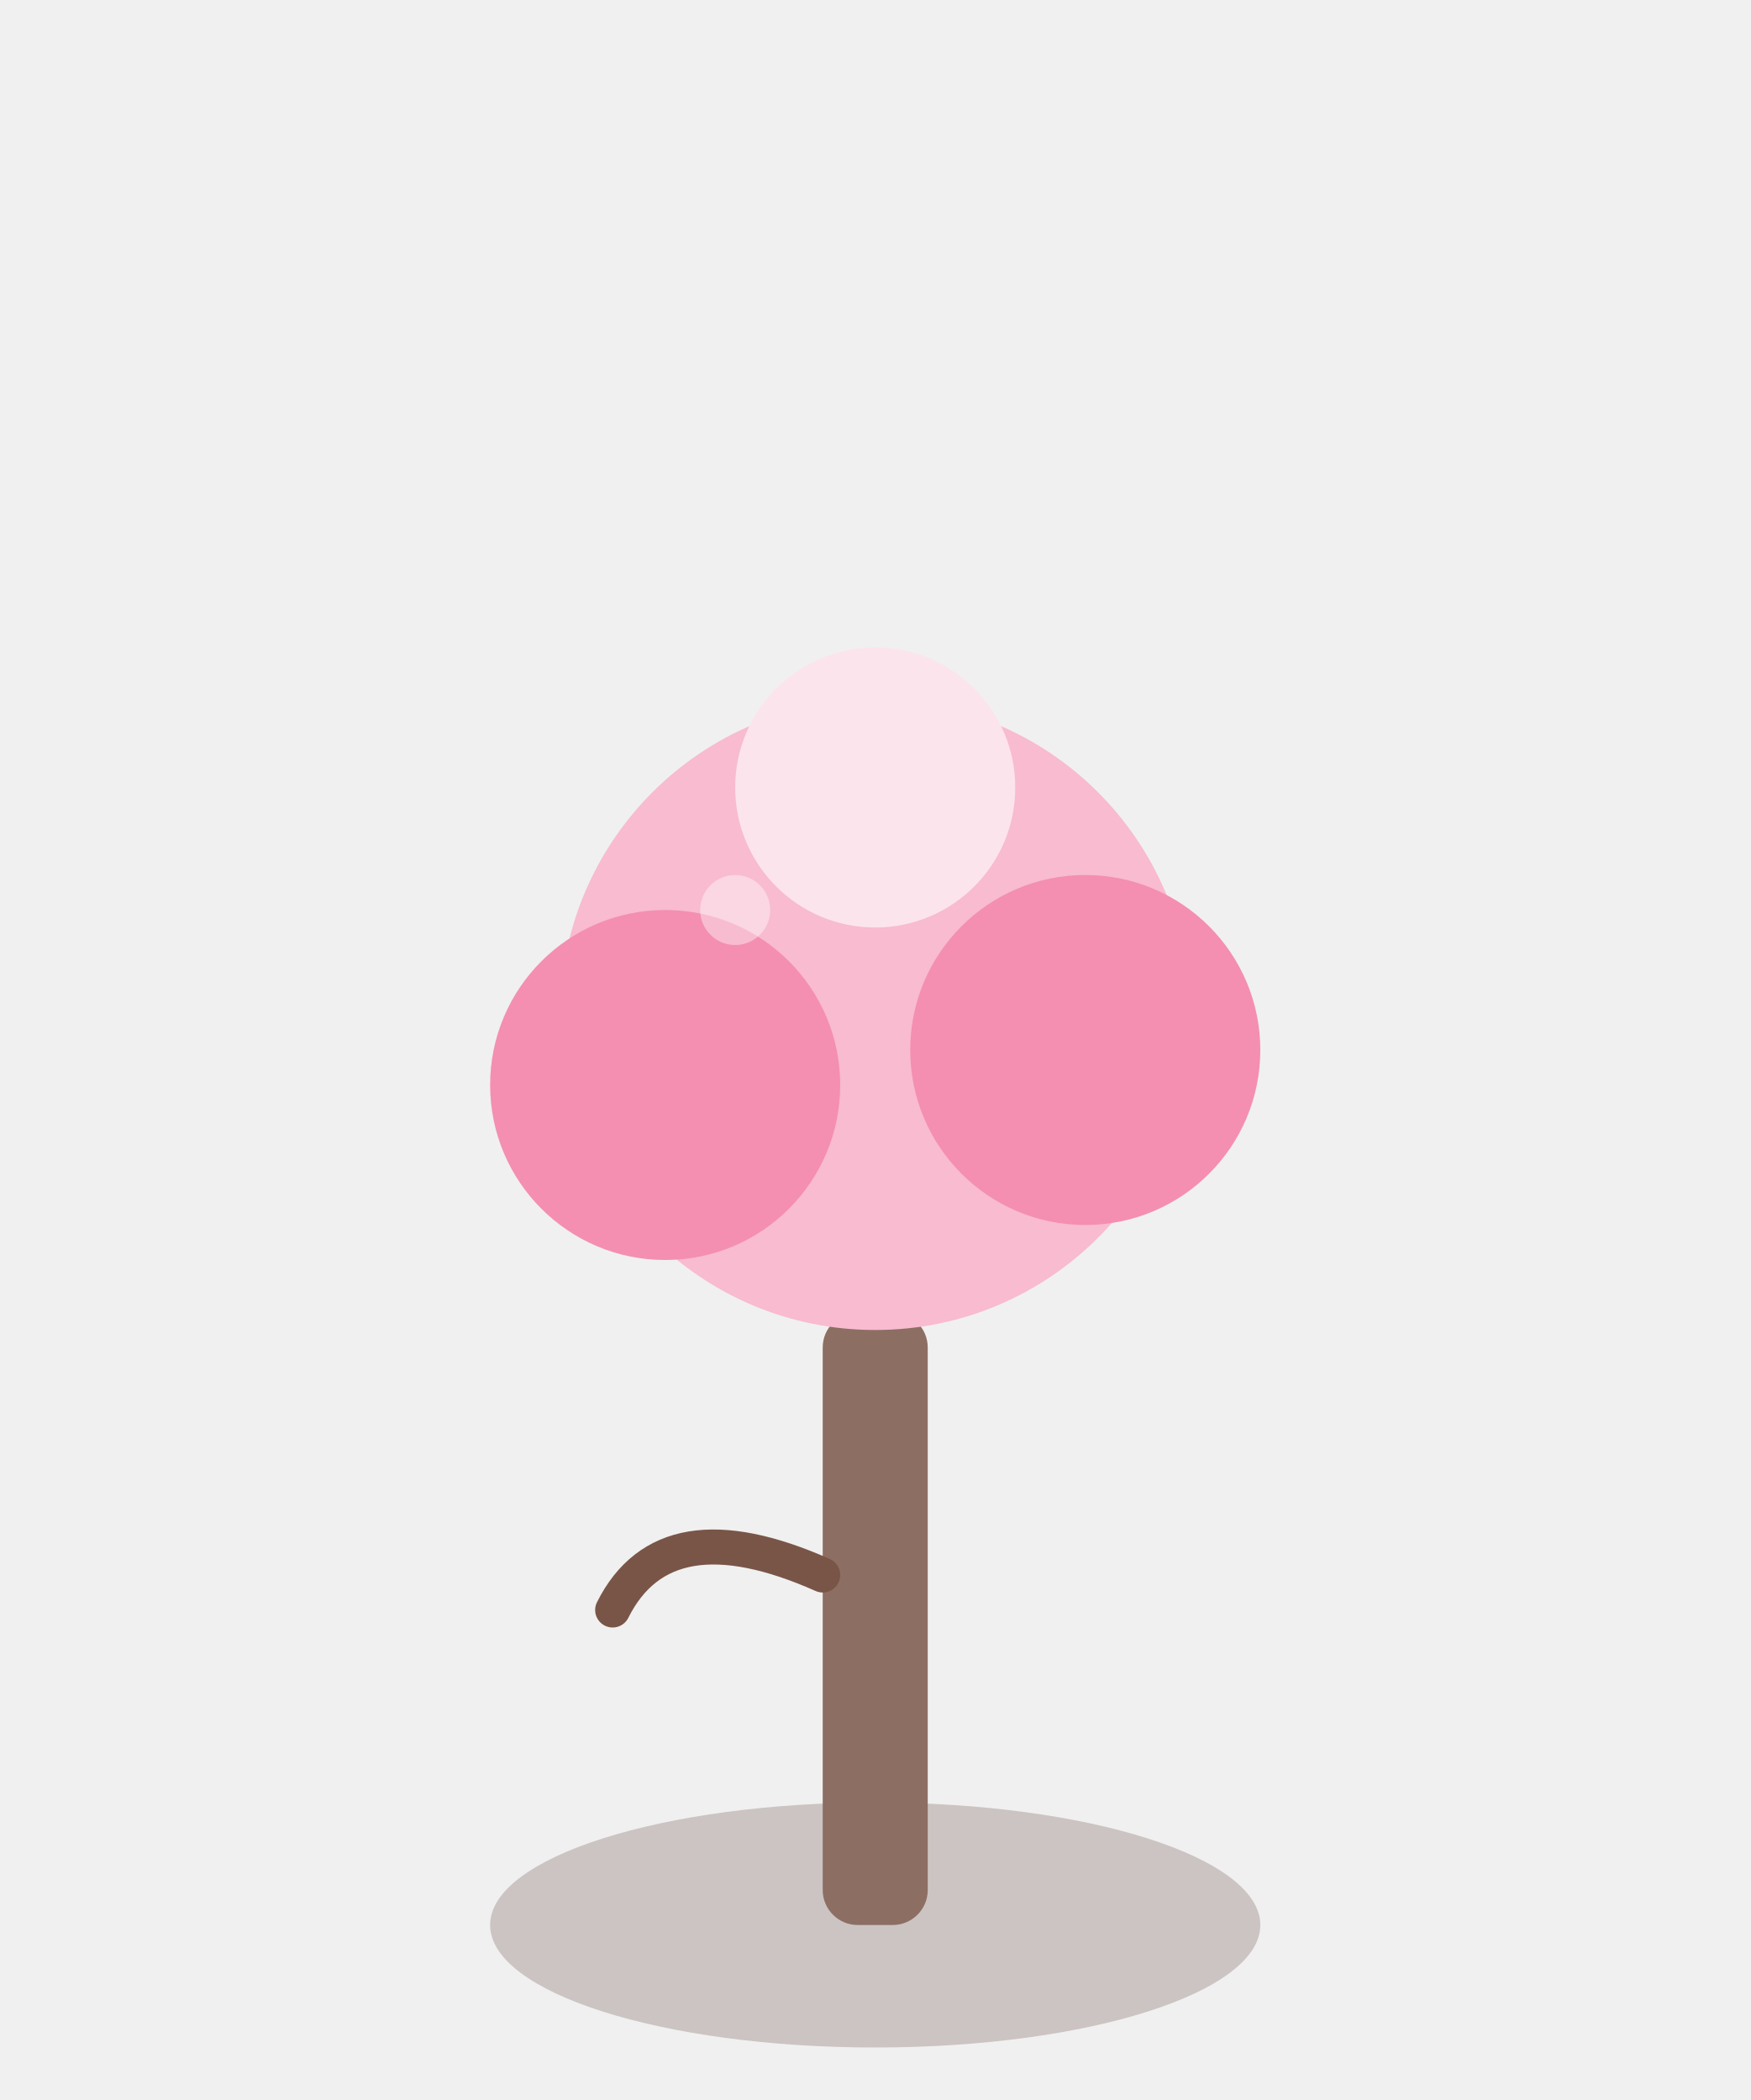
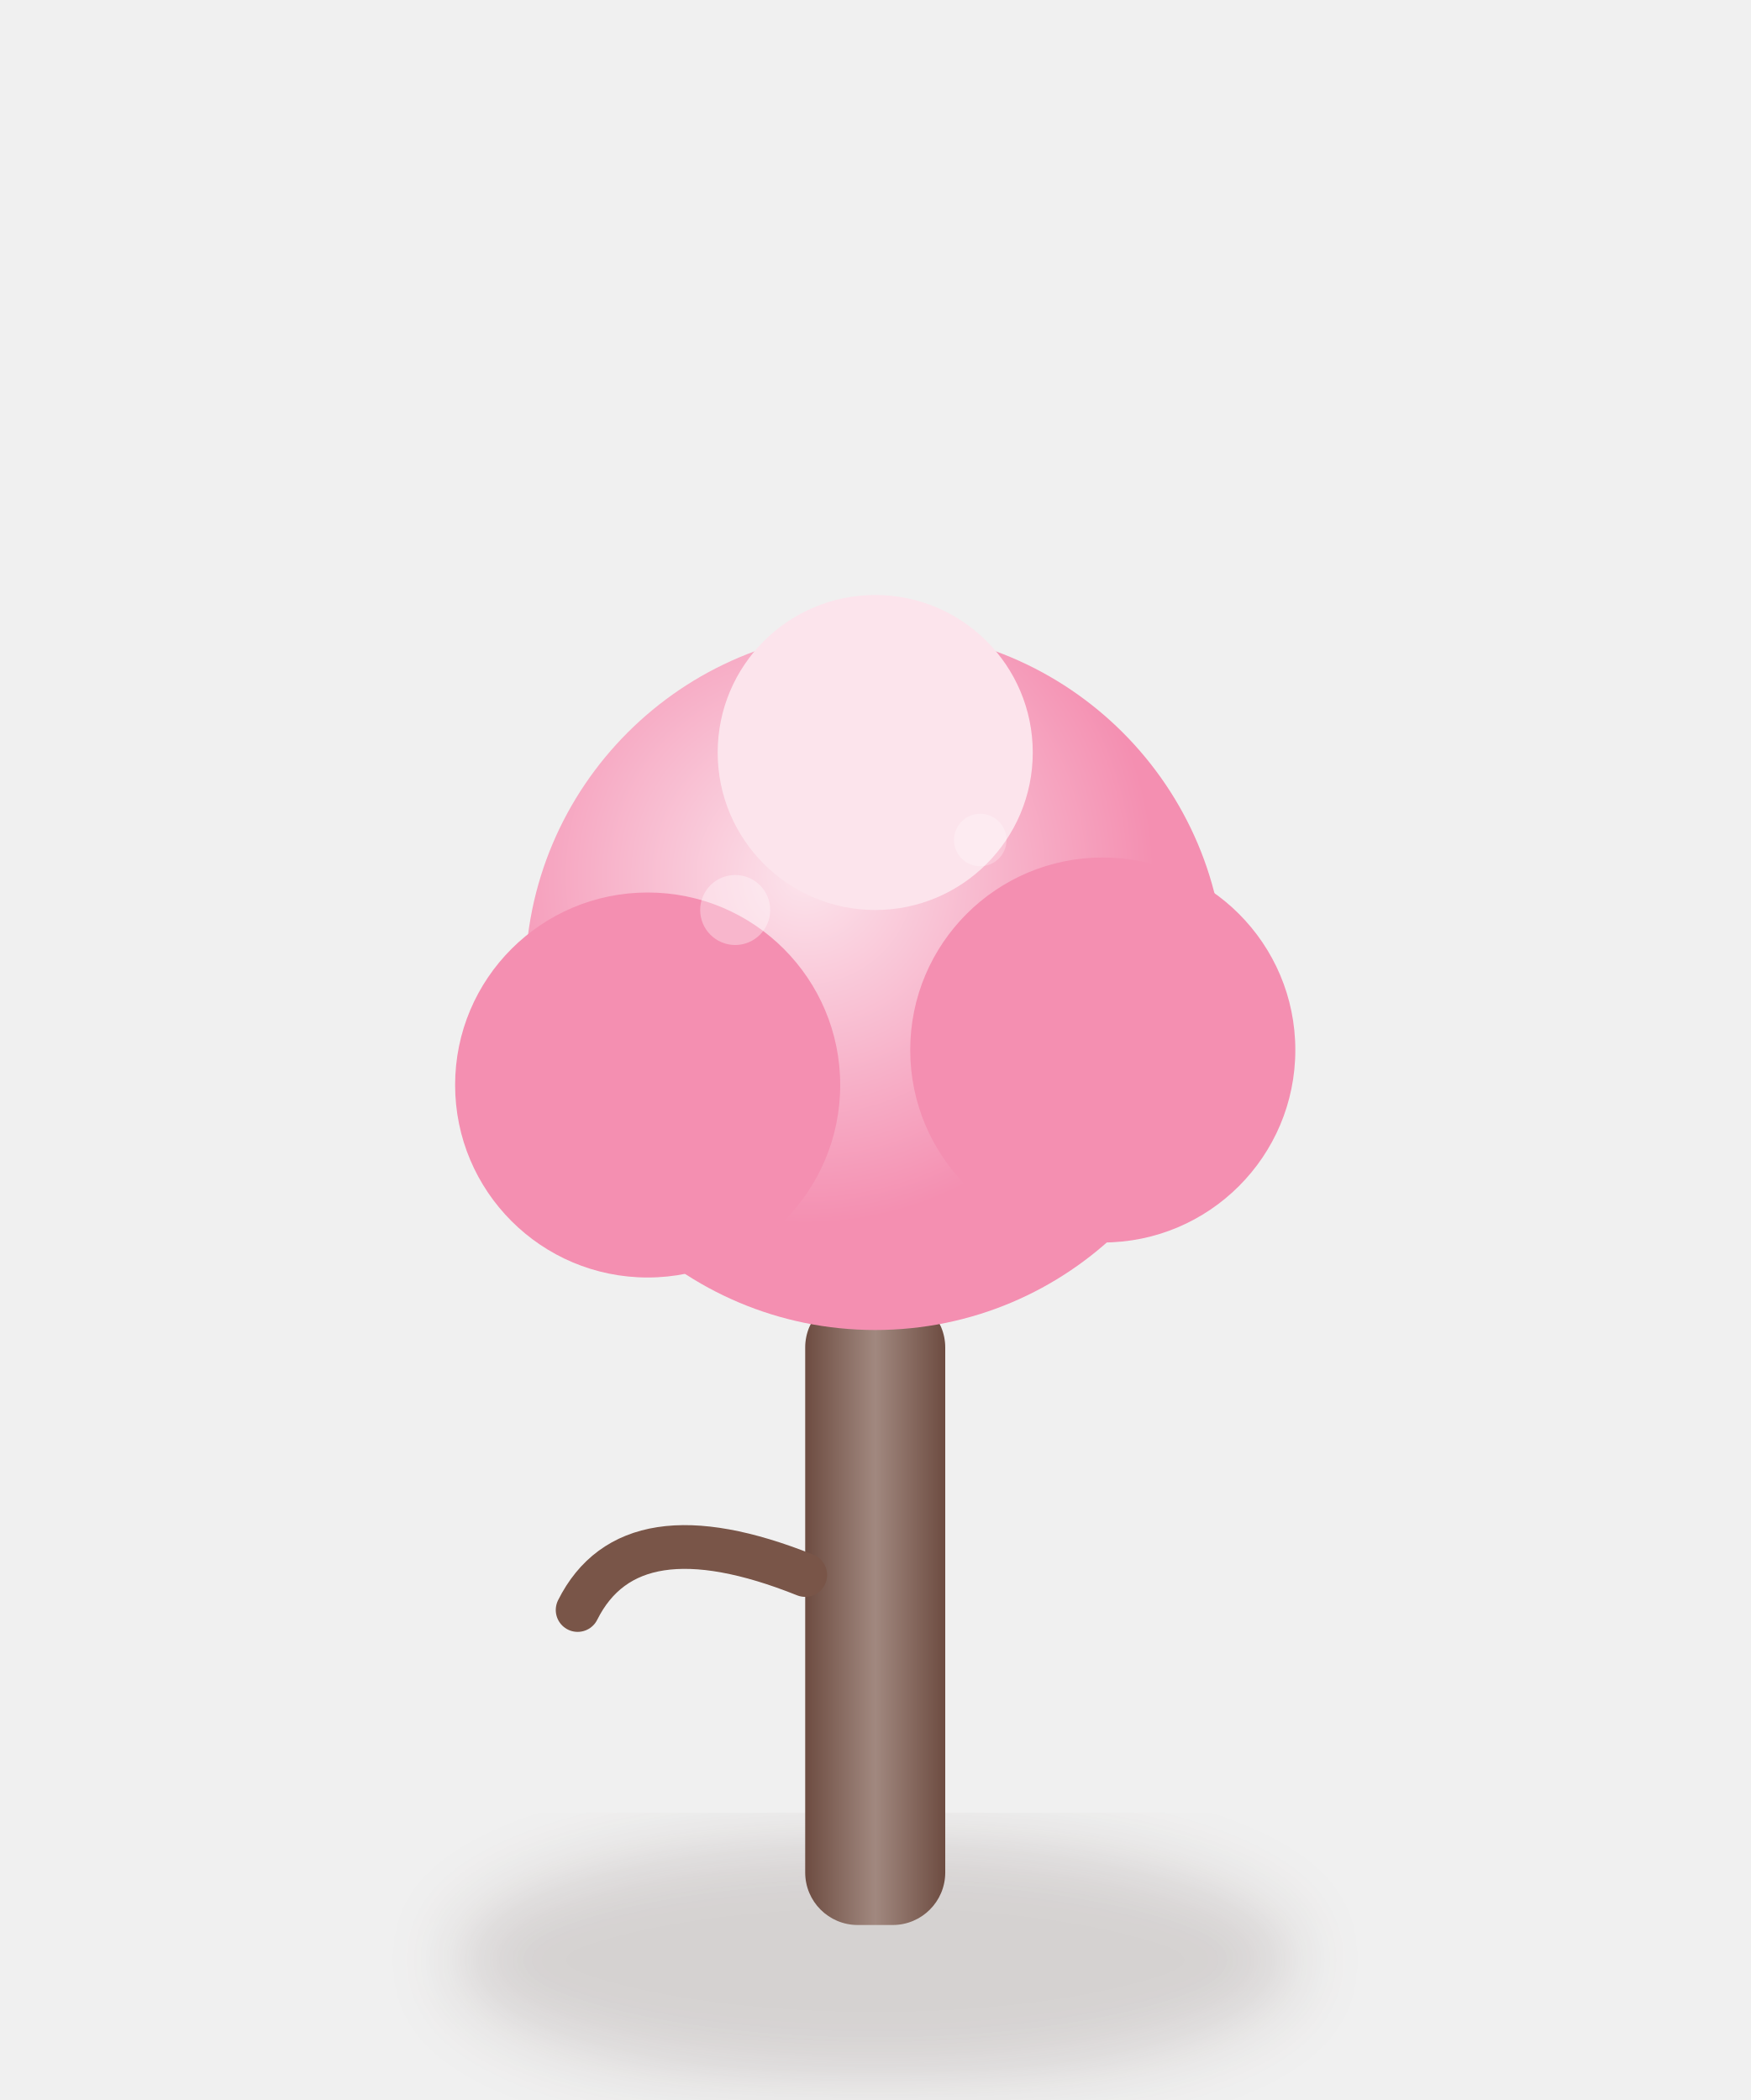
<svg xmlns="http://www.w3.org/2000/svg" viewBox="0 0 100 120">
-   <ellipse cx="50" cy="110" rx="22" ry="7" fill="#5D4037" opacity="0.25" />
-   <rect x="47" y="75" width="6" height="35" rx="2" fill="#8D6E63" />
-   <path d="M47 90 Q38 86 35 92" stroke="#795548" stroke-width="2" fill="none" stroke-linecap="round" />
-   <circle cx="50" cy="58" r="18" fill="#F8BBD0" />
-   <circle cx="38" cy="62" r="10" fill="#F48FB1" />
-   <circle cx="62" cy="60" r="10" fill="#F48FB1" />
-   <circle cx="50" cy="45" r="8" fill="#FCE4EC" />
-   <circle cx="42" cy="52" r="2" fill="#fff" opacity="0.4" />
+   <defs>
+     <radialGradient id="blG" cx="40%" cy="35%">
+       <stop offset="0%" stop-color="#FCE4EC" />
+       <stop offset="100%" stop-color="#F48FB1" />
+     </radialGradient>
+     <linearGradient id="tG" x1="0" y1="0" x2="1" y2="0">
+       <stop offset="0%" stop-color="#6D4C41" />
+       <stop offset="50%" stop-color="#A1887F" />
+       <stop offset="100%" stop-color="#6D4C41" />
+     </linearGradient>
+     <filter id="sh">
+       <feGaussianBlur stdDeviation="2" />
+     </filter>
+   </defs>
+   <ellipse cx="50" cy="112" rx="24" ry="7" fill="#3E2723" opacity="0.15" filter="url(#sh)" />
+   <rect x="46" y="74" width="8" height="36" rx="3" fill="url(#tG)" />
+   <path d="M46 90 Q36 86 33 92" stroke="#795548" stroke-width="2.5" fill="none" stroke-linecap="round" />
+   <circle cx="50" cy="56" r="20" fill="url(#blG)" />
+   <circle cx="37" cy="62" r="11" fill="#F48FB1" />
+   <circle cx="63" cy="60" r="11" fill="#F48FB1" />
+   <circle cx="50" cy="43" r="9" fill="#FCE4EC" />
+   <circle cx="42" cy="52" r="2" fill="#fff" opacity="0.35" />
+   <circle cx="56" cy="48" r="1.5" fill="#fff" opacity="0.25" />
</svg>
